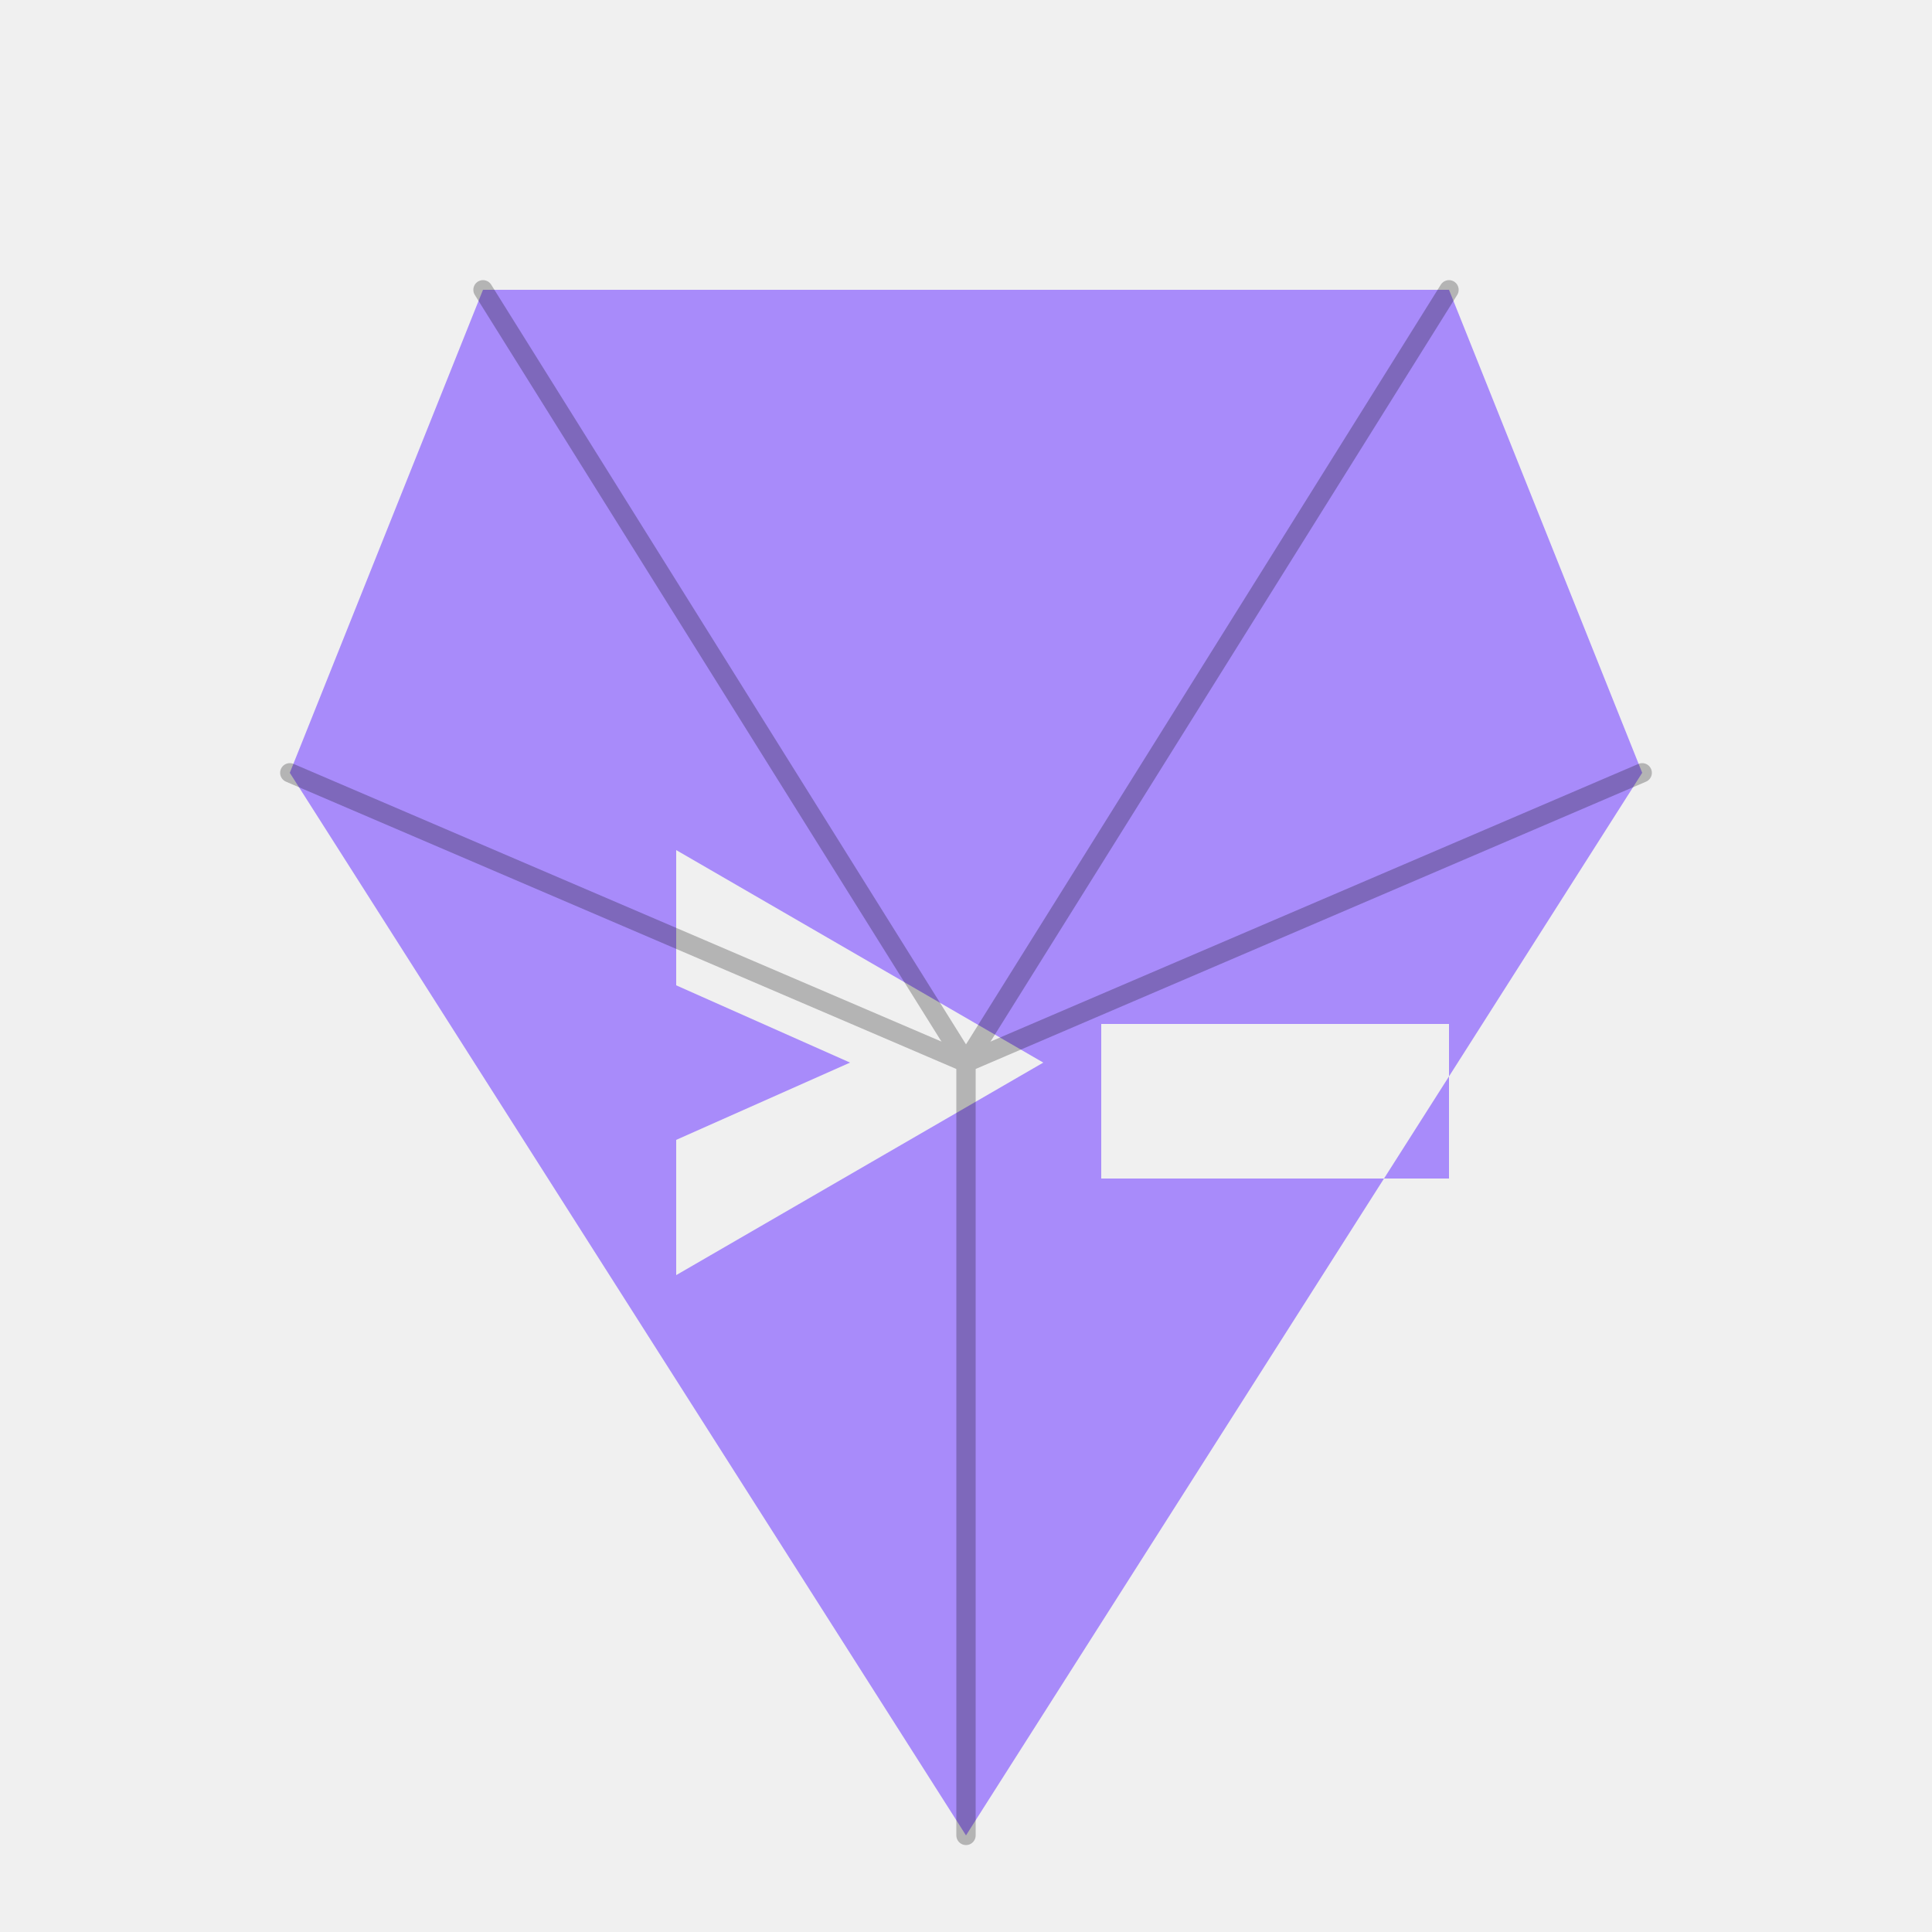
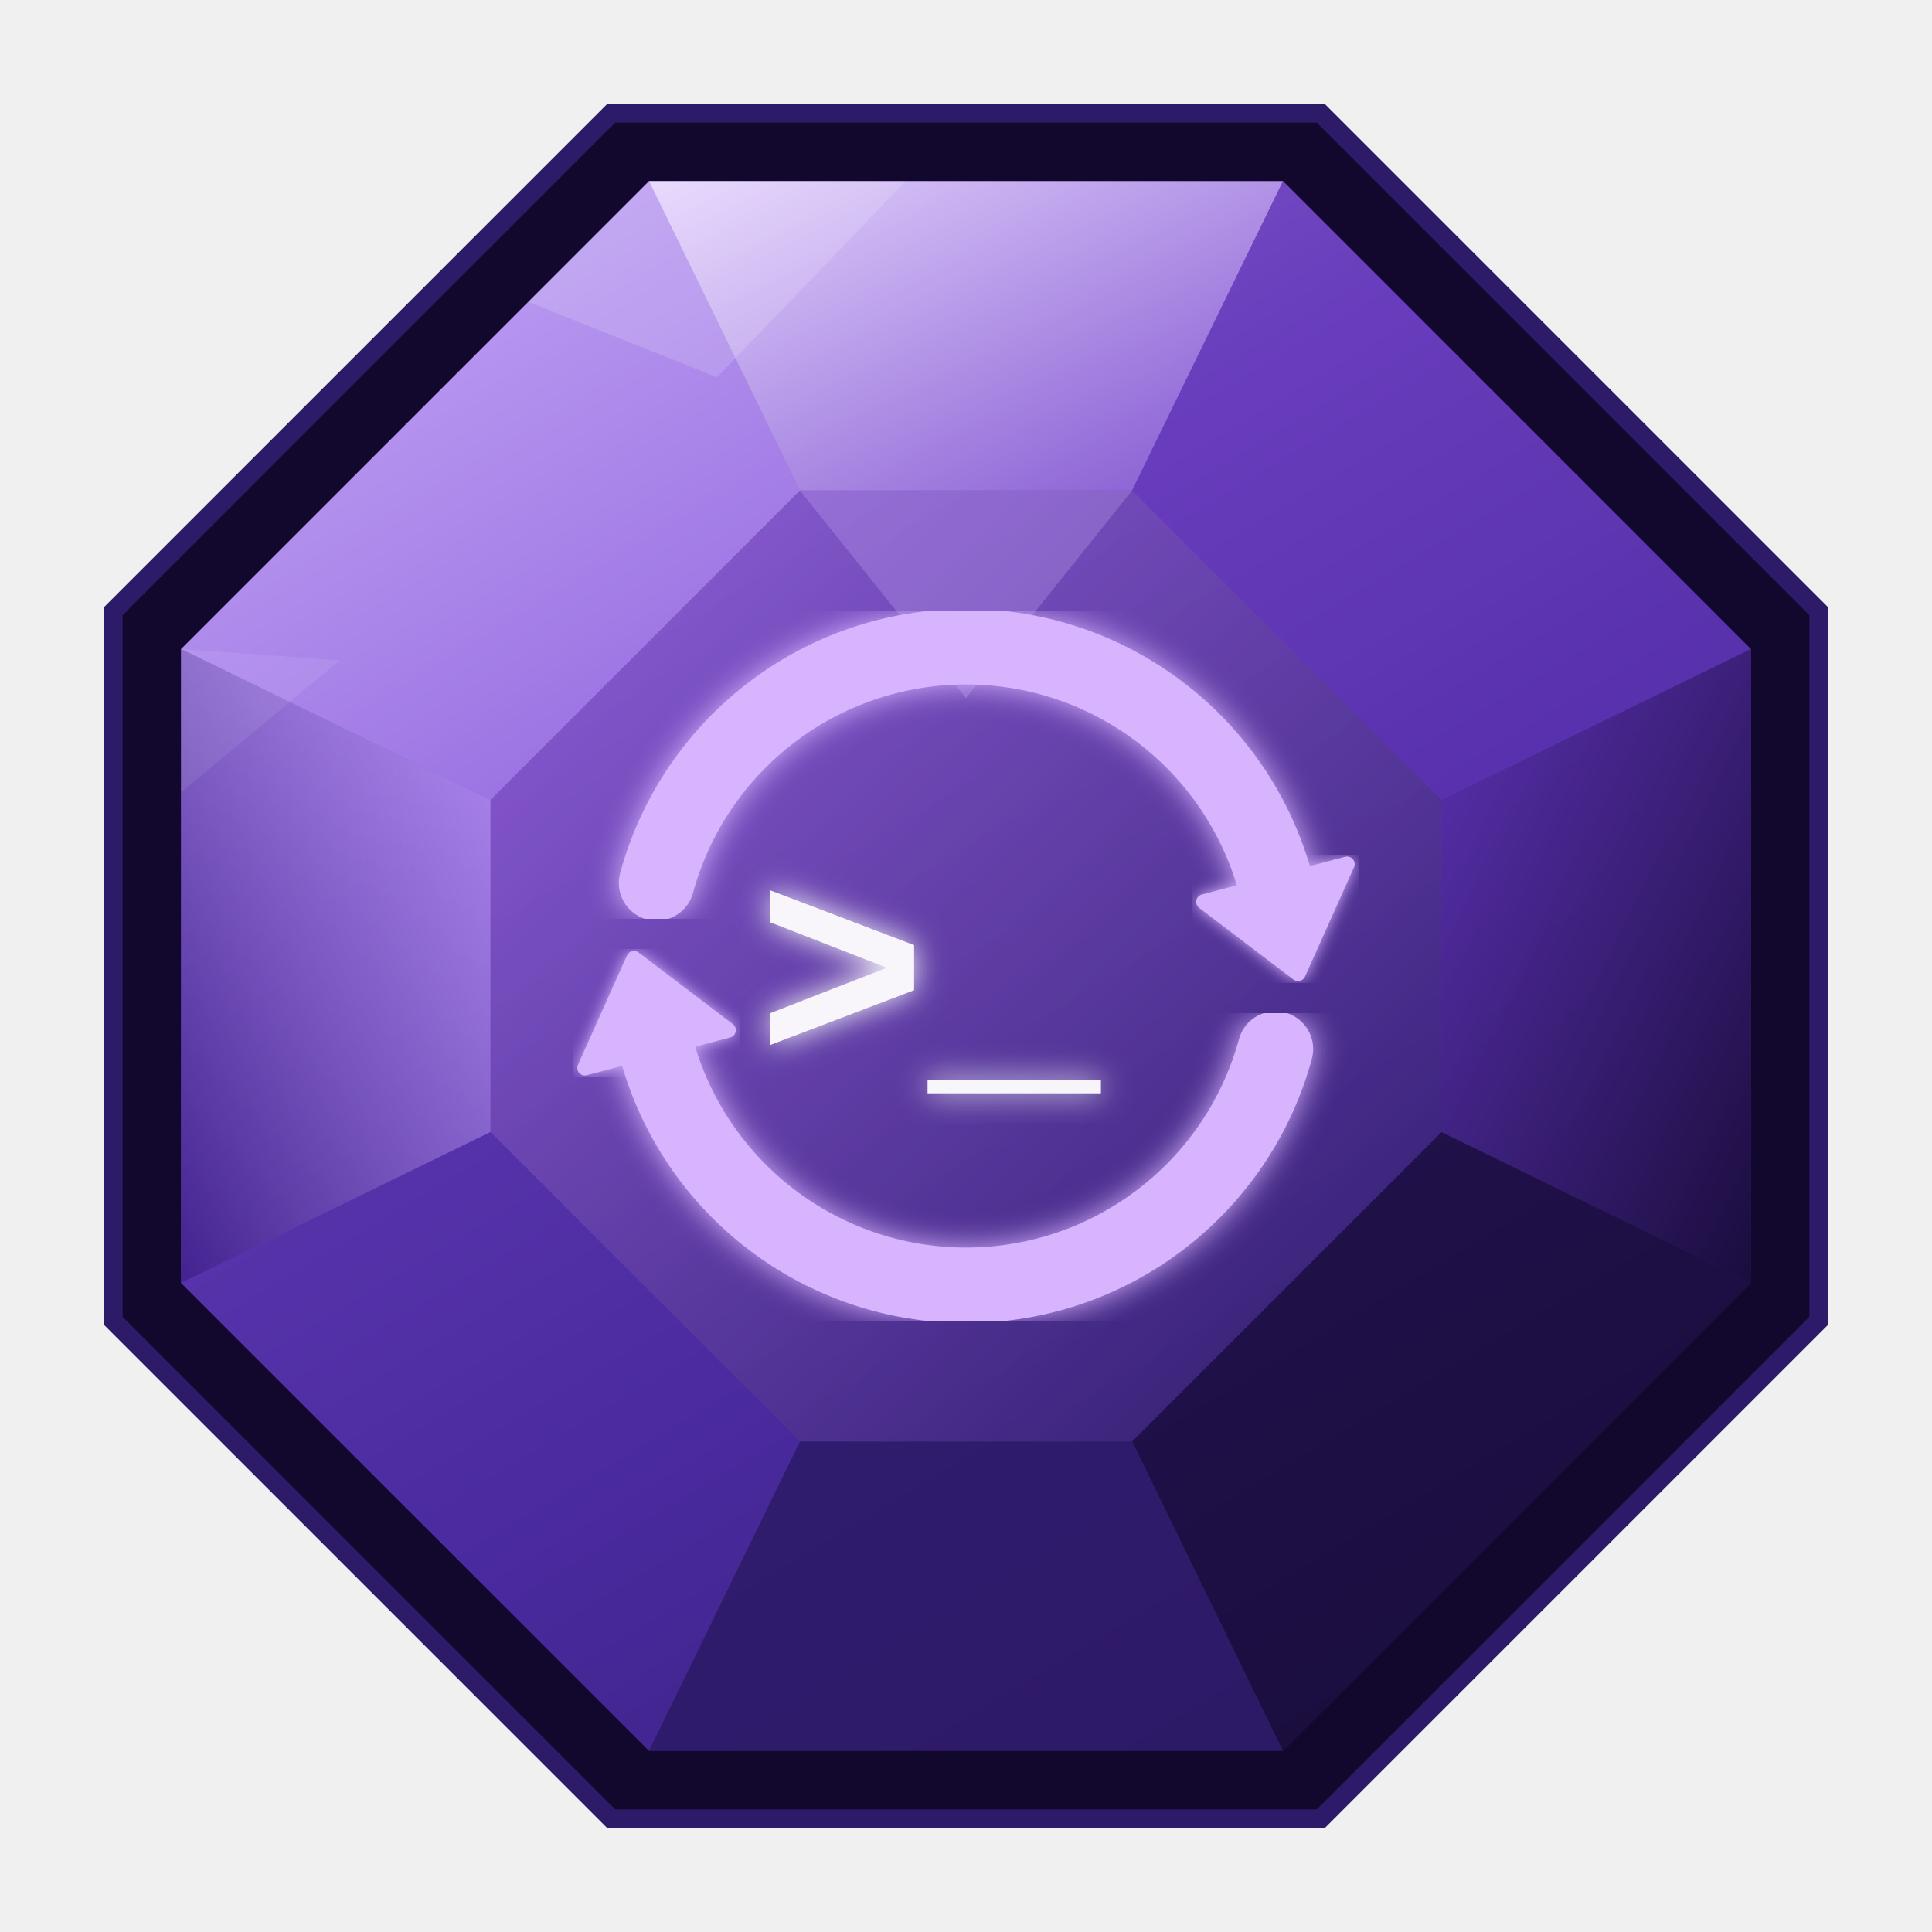
- <svg xmlns="http://www.w3.org/2000/svg" viewBox="0 0 200 200" role="img" aria-label="Obsidian Headless Logo">
-   <path fill-rule="evenodd" d="     M 50,30     L 150,30     L 170,80     L 100,190     L 30,80     Z      M 70,88     L 108,110     L 70,132     L 70,118     L 88,110     L 70,102     Z      M 114,106     L 150,106     L 150,122     L 114,122     Z   " fill="#A88BFA" />
-   <g stroke="currentColor" stroke-width="2" stroke-linecap="round" stroke-linejoin="round" opacity="0.25">
-     <path d="M 50,30 L 100,110" />
-     <path d="M 150,30 L 100,110" />
-     <path d="M 30,80 L 100,110" />
-     <path d="M 170,80 L 100,110" />
-     <path d="M 100,110 L 100,190" />
-   </g>
+ <svg xmlns="http://www.w3.org/2000/svg" viewBox="0 0 512 512" width="512" height="512">
+   <defs>
+     <linearGradient id="gemBase" x1="20%" y1="0%" x2="80%" y2="100%">
+       <stop offset="0%" stop-color="#b8a0e8" />
+       <stop offset="30%" stop-color="#7c4dcc" />
+       <stop offset="65%" stop-color="#4a2a9e" />
+       <stop offset="100%" stop-color="#1a0d3d" />
+     </linearGradient>
+     <linearGradient id="topFacet" x1="0%" y1="0%" x2="100%" y2="100%">
+       <stop offset="0%" stop-color="#e8d8ff" stop-opacity="0.95" />
+       <stop offset="100%" stop-color="#a07de0" stop-opacity="0.4" />
+     </linearGradient>
+     <linearGradient id="leftFacet" x1="100%" y1="0%" x2="0%" y2="100%">
+       <stop offset="0%" stop-color="#c4a0ff" stop-opacity="0.7" />
+       <stop offset="100%" stop-color="#3d1f8a" stop-opacity="0.9" />
+     </linearGradient>
+     <linearGradient id="rightFacet" x1="0%" y1="0%" x2="100%" y2="100%">
+       <stop offset="0%" stop-color="#5a30b0" stop-opacity="0.9" />
+       <stop offset="100%" stop-color="#1a0d3d" stop-opacity="1" />
+     </linearGradient>
+     <linearGradient id="centerFacet" x1="0%" y1="0%" x2="100%" y2="100%">
+       <stop offset="0%" stop-color="#9060d8" />
+       <stop offset="100%" stop-color="#2d1b69" />
+     </linearGradient>
+     <filter id="glow" x="-15%" y="-15%" width="130%" height="130%">
+       <feGaussianBlur stdDeviation="4" result="blur" />
+       <feMerge>
+         <feMergeNode in="blur" />
+         <feMergeNode in="SourceGraphic" />
+       </feMerge>
+     </filter>
+     <filter id="subtleglow" x="-8%" y="-8%" width="116%" height="116%">
+       <feGaussianBlur stdDeviation="2" result="blur" />
+       <feMerge>
+         <feMergeNode in="blur" />
+         <feMergeNode in="SourceGraphic" />
+       </feMerge>
+     </filter>
+   </defs>
+   <polygon points="162,30  350,30  482,162  482,350  350,482  162,482  30,350  30,162" fill="#12082e" stroke="#2d1b69" stroke-width="5" />
+   <polygon points="172,48  340,48  464,172  464,340  340,464  172,464  48,340  48,172" fill="url(#gemBase)" />
+   <polygon points="172,48  340,48  300,130  212,130" fill="url(#topFacet)" />
+   <polygon points="48,172  172,48  212,130  130,212" fill="#c4a0ff" opacity="0.45" />
+   <polygon points="340,48  464,172  382,212  300,130" fill="#5a30b0" opacity="0.55" />
+   <polygon points="48,172  48,340  130,300  130,212" fill="url(#leftFacet)" />
+   <polygon points="464,172  464,340  382,300  382,212" fill="url(#rightFacet)" />
+   <polygon points="48,340  172,464  212,382  130,300" fill="#4a2a9e" opacity="0.6" />
+   <polygon points="464,340  340,464  300,382  382,300" fill="#1a0d3d" opacity="0.85" />
+   <polygon points="172,464  340,464  300,382  212,382" fill="#2d1b69" opacity="0.9" />
+   <polygon points="212,130  300,130  382,212  382,300  300,382  212,382  130,300  130,212" fill="url(#centerFacet)" opacity="0.8" />
+   <polygon points="212,130  300,130  256,185" fill="#d4b8ff" opacity="0.25" />
+   <path d="M 174,234 A 85,85 0 0,1 338,234" fill="none" stroke="#d8b4ff" stroke-width="20" stroke-linecap="round" filter="url(#glow)" />
+   <polygon points="344,258 319,239 357,229" fill="#d8b4ff" stroke="#d8b4ff" stroke-width="4" stroke-linejoin="round" filter="url(#subtleglow)" />
+   <path d="M 338,278 A 85,85 0 0,1 174,278" fill="none" stroke="#d8b4ff" stroke-width="20" stroke-linecap="round" filter="url(#glow)" />
+   <polygon points="168,254 193,273 155,283" fill="#d8b4ff" stroke="#d8b4ff" stroke-width="4" stroke-linejoin="round" filter="url(#subtleglow)" />
+   <text x="246" y="260" text-anchor="middle" dominant-baseline="middle" font-family="'Courier New', Courier, monospace" font-size="76" font-weight="bold" fill="#ffffff" filter="url(#glow)" opacity="0.95">&gt;_</text>
+   <polygon points="172,48  240,48  190,100  140,80" fill="white" opacity="0.15" />
+   <polygon points="48,172  48,210  90,175" fill="white" opacity="0.08" />
</svg>
